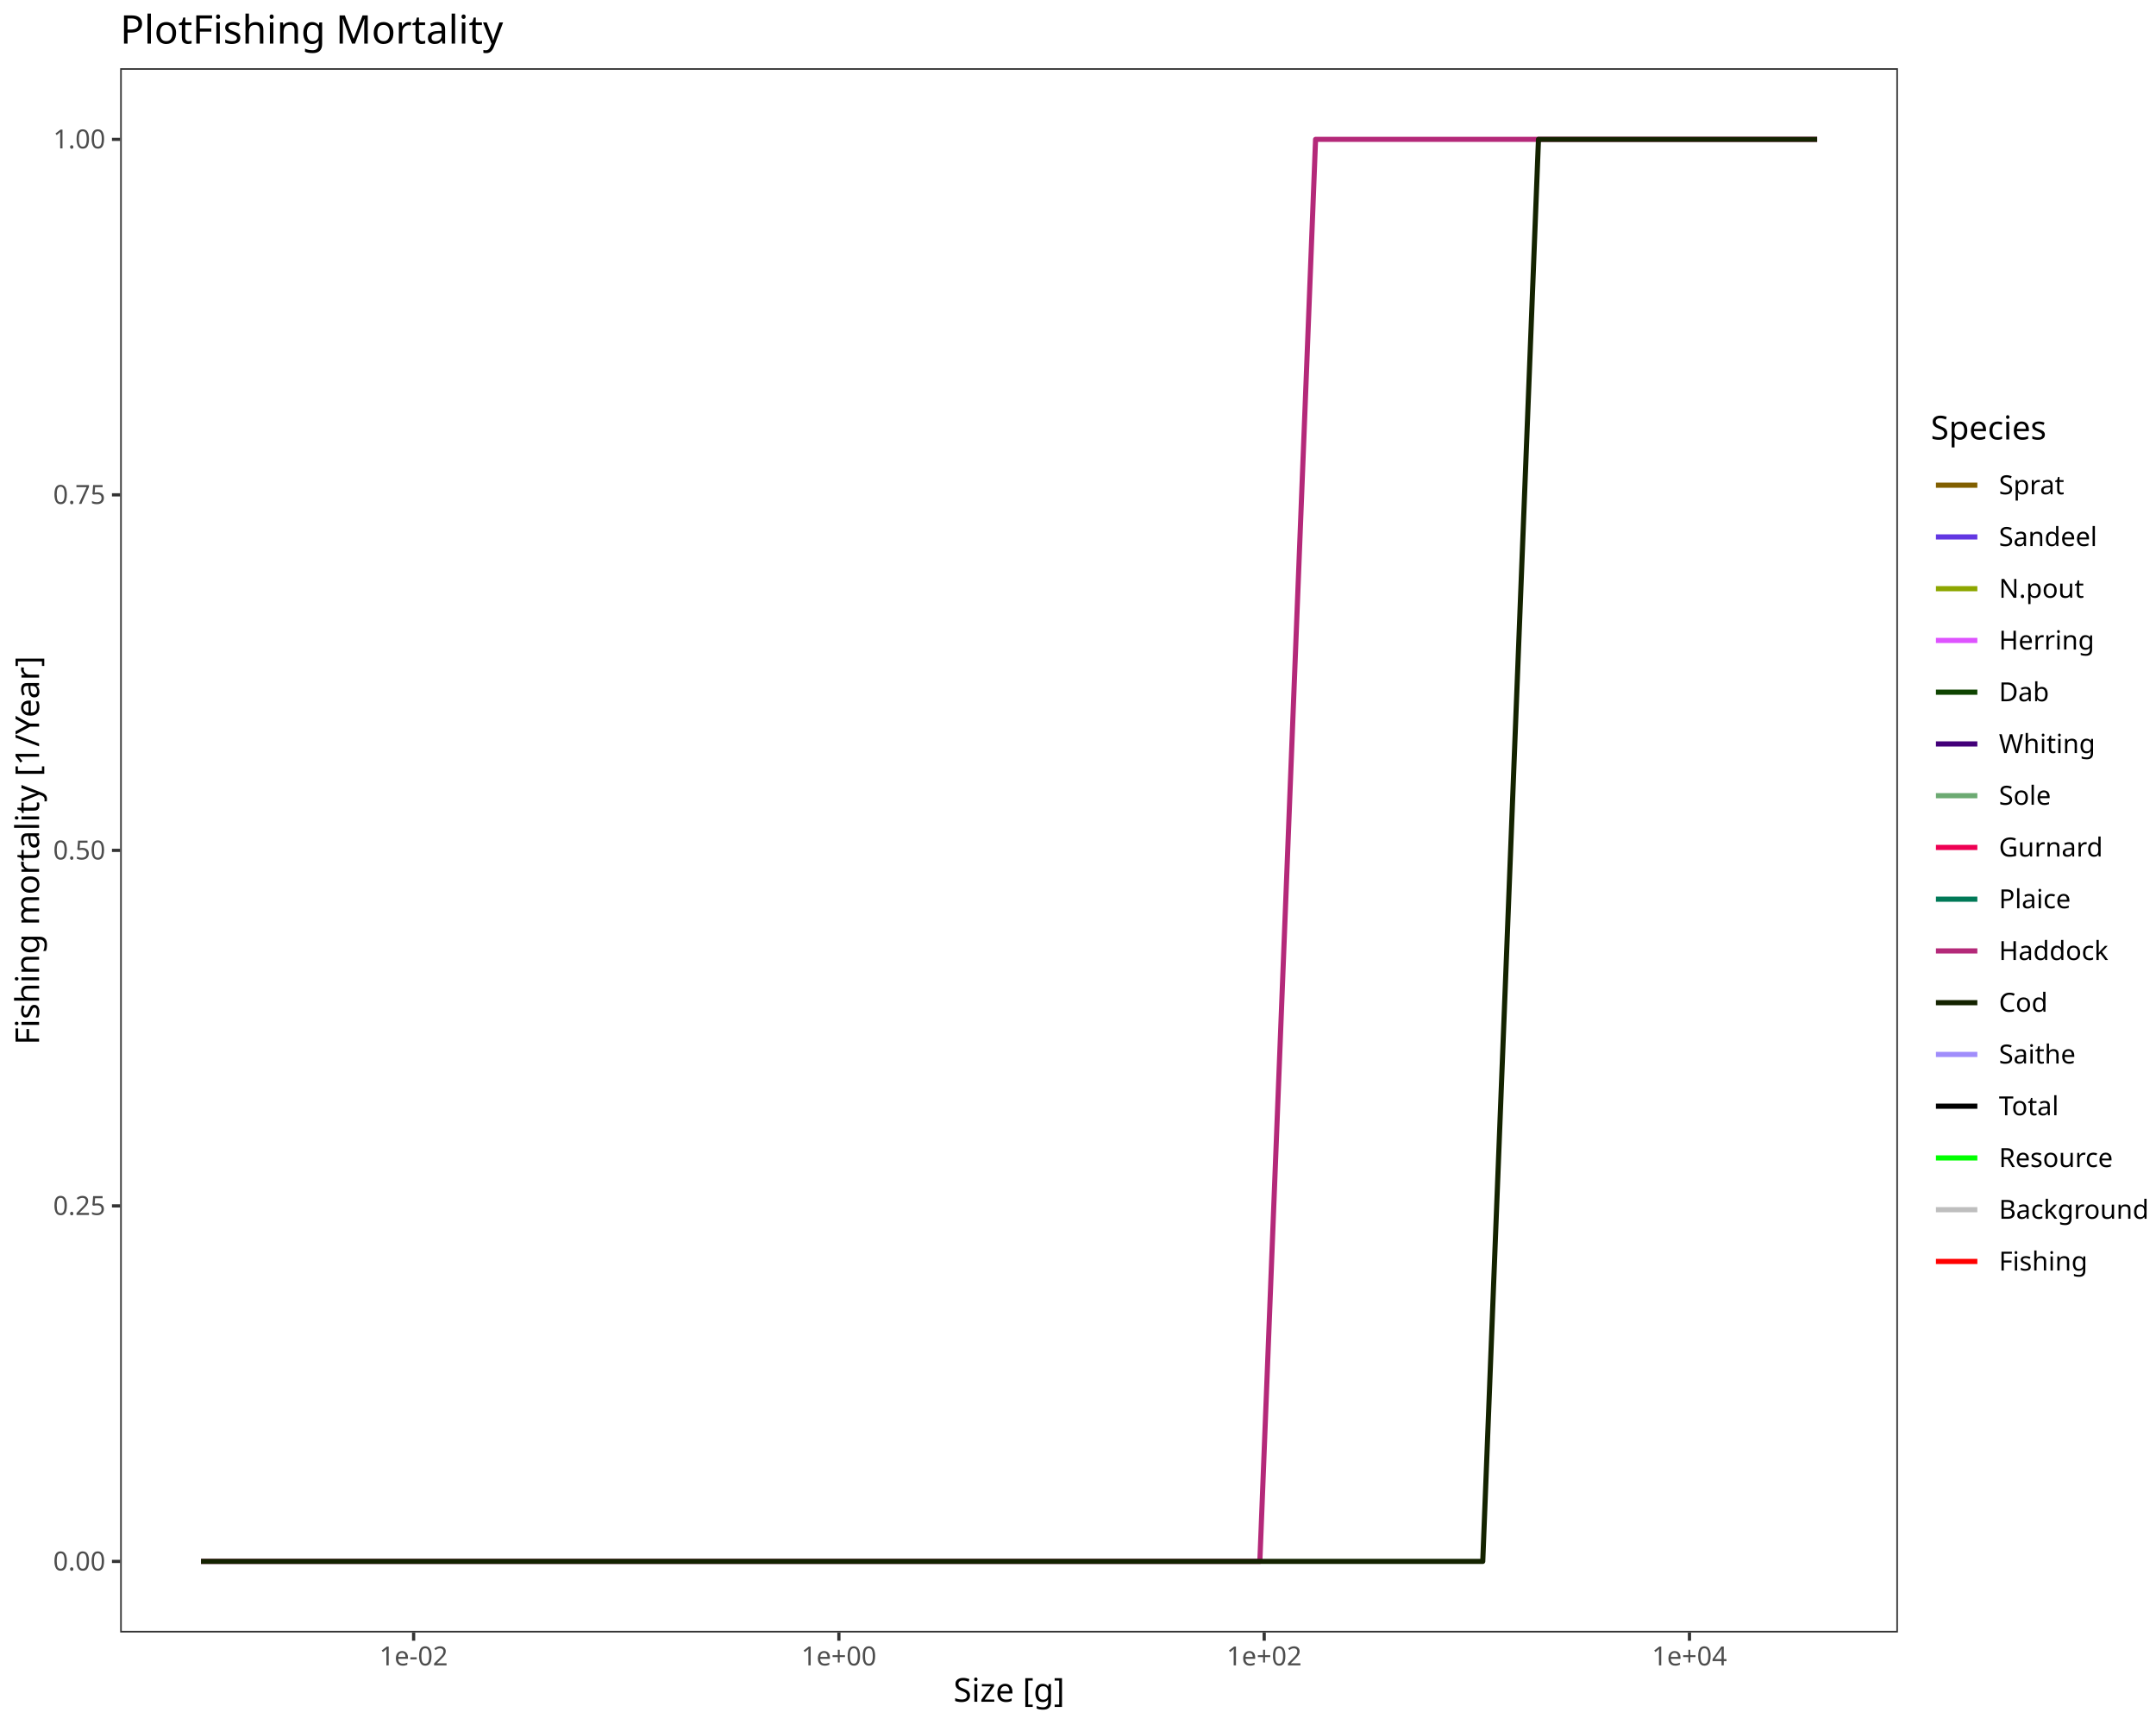
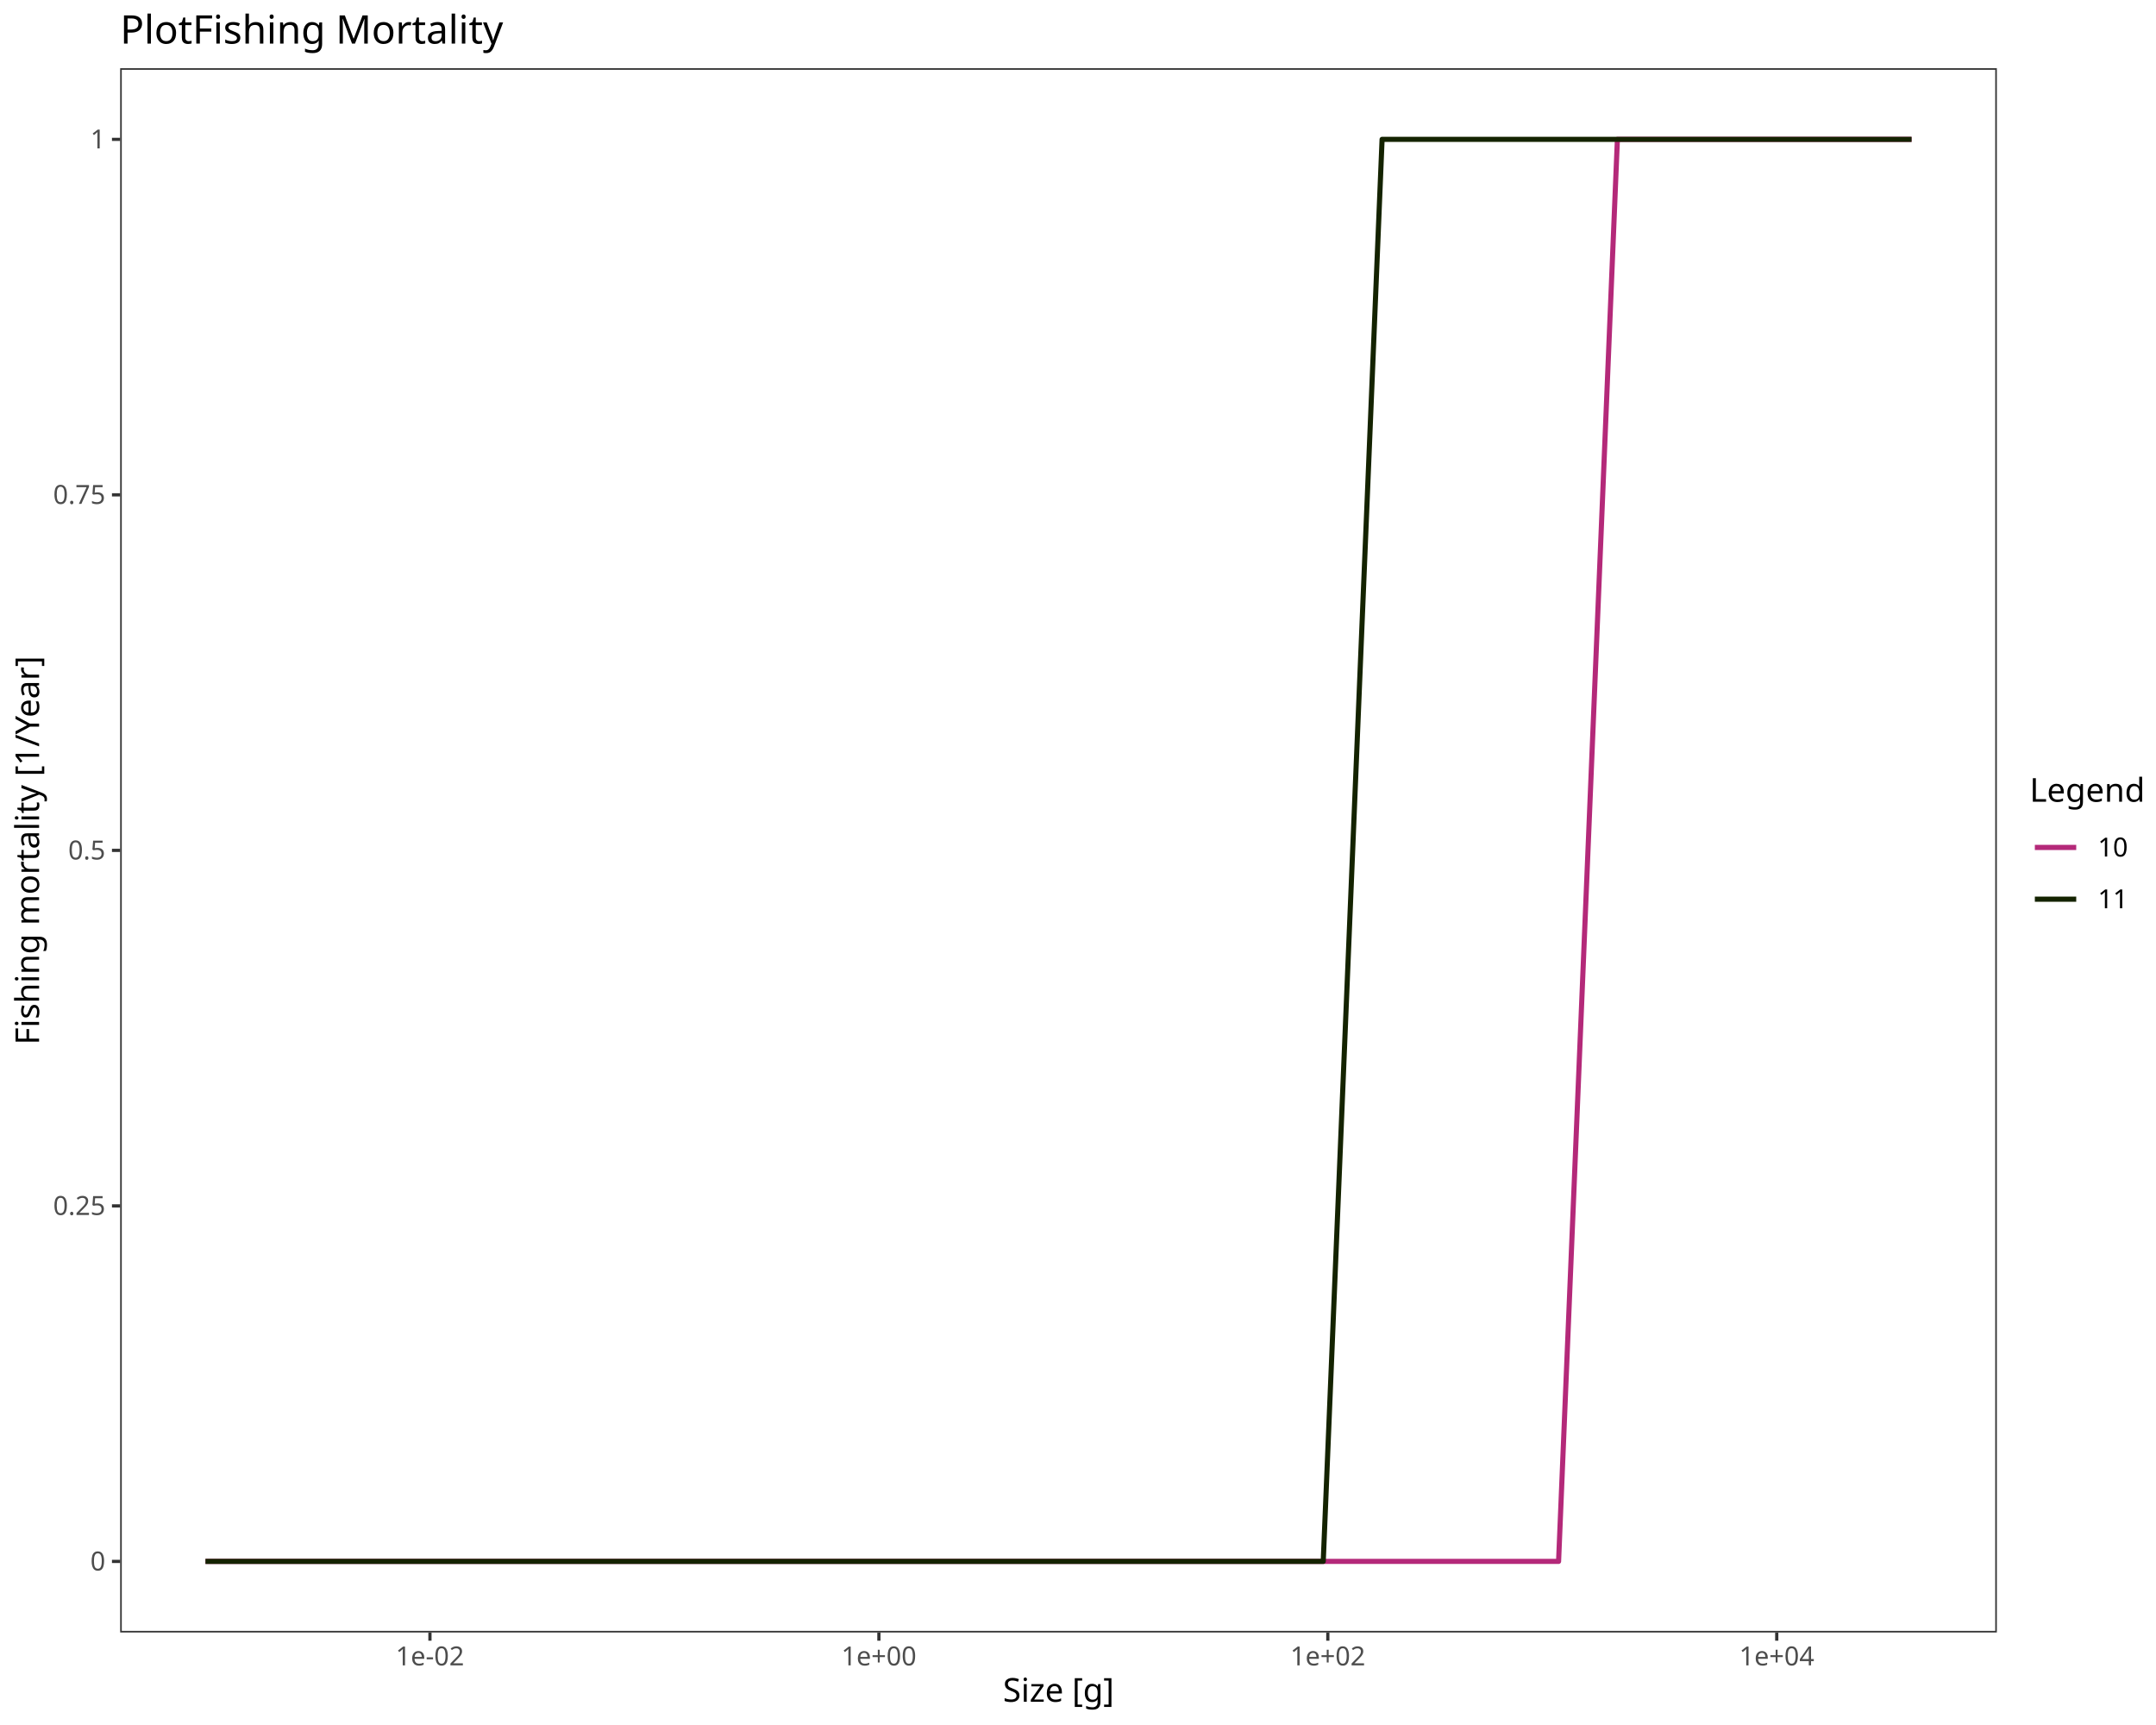
<svg xmlns="http://www.w3.org/2000/svg" class="svglite" data-engine-version="2.0" width="720.00pt" height="576.00pt" viewBox="0 0 720.00 576.00">
  <defs>
    <style type="text/css">
    .svglite line, .svglite polyline, .svglite polygon, .svglite path, .svglite rect, .svglite circle {
      fill: none;
      stroke: #000000;
      stroke-linecap: round;
      stroke-linejoin: round;
      stroke-miterlimit: 10.00;
    }
  </style>
  </defs>
  <rect width="100%" height="100%" style="stroke: none; fill: #FFFFFF;" />
  <defs>
    <clipPath id="cpMC4wMHw3MjAuMDB8MC4wMHw1NzYuMDA=">
      <rect x="0.00" y="0.00" width="720.00" height="576.00" />
    </clipPath>
  </defs>
  <g clip-path="url(#cpMC4wMHw3MjAuMDB8MC4wMHw1NzYuMDA=)">
    <rect x="0.00" y="0.00" width="720.00" height="576.00" style="stroke-width: 1.07; stroke: #FFFFFF; fill: #FFFFFF;" />
  </g>
  <defs>
-     <clipPath id="cpNDAuMTN8NjMzLjgzfDIyLjc4fDU0NS4xMQ==">
-       <rect x="40.13" y="22.78" width="593.69" height="522.33" />
+     <clipPath id="cpNDAuMTN8NjY2Ljg1fDIyLjc4fDU0NS4xMQ==">
+       <rect x="40.13" y="22.78" width="626.72" height="522.33" />
    </clipPath>
  </defs>
-   <g clip-path="url(#cpNDAuMTN8NjMzLjgzfDIyLjc4fDU0NS4xMQ==)">
-     <rect x="40.13" y="22.78" width="593.69" height="522.33" style="stroke-width: 1.07; stroke: none; fill: #FFFFFF;" />
-     <polyline points="67.12,521.37 85.73,521.37 104.34,521.37 122.95,521.37 141.56,521.37 160.17,521.37 178.79,521.37 197.40,521.37 216.01,521.37 234.62,521.37 253.23,521.37 271.84,521.37 290.45,521.37 309.06,521.37 327.67,521.37 346.28,521.37 364.90,521.37 383.51,521.37 402.12,521.37 420.73,521.37 439.34,46.53 457.95,46.53 476.56,46.53 495.17,46.53 513.78,46.53 532.40,46.53 551.01,46.53 569.62,46.53 588.23,46.53 606.84,46.53 " style="stroke-width: 1.71; stroke: #B42979; stroke-linecap: butt;" />
-     <polyline points="67.12,521.37 85.73,521.37 104.34,521.37 122.95,521.37 141.56,521.37 160.17,521.37 178.79,521.37 197.40,521.37 216.01,521.37 234.62,521.37 253.23,521.37 271.84,521.37 290.45,521.37 309.06,521.37 327.67,521.37 346.28,521.37 364.90,521.37 383.51,521.37 402.12,521.37 420.73,521.37 439.34,521.37 457.95,521.37 476.56,521.37 495.17,521.37 513.78,46.53 532.40,46.53 551.01,46.53 569.62,46.53 588.23,46.53 606.84,46.53 " style="stroke-width: 1.71; stroke: #142300; stroke-linecap: butt;" />
-     <rect x="40.13" y="22.78" width="593.69" height="522.33" style="stroke-width: 1.07; stroke: #333333;" />
+   <g clip-path="url(#cpNDAuMTN8NjY2Ljg1fDIyLjc4fDU0NS4xMQ==)">
+     <rect x="40.13" y="22.78" width="626.72" height="522.33" style="stroke-width: 1.07; stroke: none; fill: #FFFFFF;" />
+     <polyline points="68.62,521.37 88.27,521.37 107.91,521.37 127.56,521.37 147.21,521.37 166.85,521.37 186.50,521.37 206.14,521.37 225.79,521.37 245.44,521.37 265.08,521.37 284.73,521.37 304.38,521.37 324.02,521.37 343.67,521.37 363.32,521.37 382.96,521.37 402.61,521.37 422.25,521.37 441.90,521.37 461.55,521.37 481.19,521.37 500.84,521.37 520.49,521.37 540.13,46.53 559.78,46.53 579.43,46.53 599.07,46.53 618.72,46.53 638.37,46.53 " style="stroke-width: 1.71; stroke: #B42979; stroke-linecap: butt;" />
+     <polyline points="68.62,521.37 88.27,521.37 107.91,521.37 127.56,521.37 147.21,521.37 166.85,521.37 186.50,521.37 206.14,521.37 225.79,521.37 245.44,521.37 265.08,521.37 284.73,521.37 304.38,521.37 324.02,521.37 343.67,521.37 363.32,521.37 382.96,521.37 402.61,521.37 422.25,521.37 441.90,521.37 461.55,46.53 481.19,46.53 500.84,46.53 520.49,46.53 540.13,46.53 559.78,46.53 579.43,46.53 599.07,46.53 618.72,46.53 638.37,46.53 " style="stroke-width: 1.71; stroke: #142300; stroke-linecap: butt;" />
+     <rect x="40.13" y="22.78" width="626.72" height="522.33" style="stroke-width: 1.07; stroke: #333333;" />
  </g>
  <g clip-path="url(#cpMC4wMHw3MjAuMDB8MC4wMHw1NzYuMDA=)">
-     <text x="35.20" y="524.40" text-anchor="end" style="font-size: 8.80px; fill: #4D4D4D; font-family: sans;" textLength="17.13px" lengthAdjust="spacingAndGlyphs">0.00</text>
+     <text x="35.20" y="524.40" text-anchor="end" style="font-size: 8.80px; fill: #4D4D4D; font-family: sans;" textLength="4.89px" lengthAdjust="spacingAndGlyphs">0</text>
    <text x="35.20" y="405.69" text-anchor="end" style="font-size: 8.80px; fill: #4D4D4D; font-family: sans;" textLength="17.13px" lengthAdjust="spacingAndGlyphs">0.25</text>
-     <text x="35.20" y="286.98" text-anchor="end" style="font-size: 8.80px; fill: #4D4D4D; font-family: sans;" textLength="17.13px" lengthAdjust="spacingAndGlyphs">0.50</text>
+     <text x="35.20" y="286.98" text-anchor="end" style="font-size: 8.80px; fill: #4D4D4D; font-family: sans;" textLength="12.23px" lengthAdjust="spacingAndGlyphs">0.5</text>
    <text x="35.20" y="168.26" text-anchor="end" style="font-size: 8.80px; fill: #4D4D4D; font-family: sans;" textLength="17.13px" lengthAdjust="spacingAndGlyphs">0.75</text>
-     <text x="35.20" y="49.55" text-anchor="end" style="font-size: 8.80px; fill: #4D4D4D; font-family: sans;" textLength="17.13px" lengthAdjust="spacingAndGlyphs">1.00</text>
+     <text x="35.20" y="49.55" text-anchor="end" style="font-size: 8.80px; fill: #4D4D4D; font-family: sans;" textLength="4.89px" lengthAdjust="spacingAndGlyphs">1</text>
    <polyline points="37.39,521.37 40.13,521.37 " style="stroke-width: 1.07; stroke: #333333; stroke-linecap: butt;" />
    <polyline points="37.39,402.66 40.13,402.66 " style="stroke-width: 1.07; stroke: #333333; stroke-linecap: butt;" />
    <polyline points="37.39,283.95 40.13,283.95 " style="stroke-width: 1.07; stroke: #333333; stroke-linecap: butt;" />
    <polyline points="37.39,165.24 40.13,165.24 " style="stroke-width: 1.07; stroke: #333333; stroke-linecap: butt;" />
    <polyline points="37.39,46.53 40.13,46.53 " style="stroke-width: 1.07; stroke: #333333; stroke-linecap: butt;" />
-     <polyline points="138.13,547.85 138.13,545.11 " style="stroke-width: 1.07; stroke: #333333; stroke-linecap: butt;" />
-     <polyline points="280.15,547.85 280.15,545.11 " style="stroke-width: 1.07; stroke: #333333; stroke-linecap: butt;" />
-     <polyline points="422.18,547.85 422.18,545.11 " style="stroke-width: 1.07; stroke: #333333; stroke-linecap: butt;" />
-     <polyline points="564.20,547.85 564.20,545.11 " style="stroke-width: 1.07; stroke: #333333; stroke-linecap: butt;" />
-     <text x="138.13" y="556.10" text-anchor="middle" style="font-size: 8.80px; fill: #4D4D4D; font-family: sans;" textLength="22.51px" lengthAdjust="spacingAndGlyphs">1e-02</text>
-     <text x="280.15" y="556.10" text-anchor="middle" style="font-size: 8.80px; fill: #4D4D4D; font-family: sans;" textLength="24.72px" lengthAdjust="spacingAndGlyphs">1e+00</text>
-     <text x="422.18" y="556.10" text-anchor="middle" style="font-size: 8.80px; fill: #4D4D4D; font-family: sans;" textLength="24.72px" lengthAdjust="spacingAndGlyphs">1e+02</text>
-     <text x="564.20" y="556.10" text-anchor="middle" style="font-size: 8.80px; fill: #4D4D4D; font-family: sans;" textLength="24.72px" lengthAdjust="spacingAndGlyphs">1e+04</text>
-     <text x="336.98" y="568.24" text-anchor="middle" style="font-size: 11.00px; font-family: sans;" textLength="36.69px" lengthAdjust="spacingAndGlyphs">Size [g]</text>
+     <polyline points="143.58,547.85 143.58,545.11 " style="stroke-width: 1.07; stroke: #333333; stroke-linecap: butt;" />
+     <polyline points="293.51,547.85 293.51,545.11 " style="stroke-width: 1.07; stroke: #333333; stroke-linecap: butt;" />
+     <polyline points="443.43,547.85 443.43,545.11 " style="stroke-width: 1.07; stroke: #333333; stroke-linecap: butt;" />
+     <polyline points="593.35,547.85 593.35,545.11 " style="stroke-width: 1.07; stroke: #333333; stroke-linecap: butt;" />
+     <text x="143.58" y="556.10" text-anchor="middle" style="font-size: 8.80px; fill: #4D4D4D; font-family: sans;" textLength="22.51px" lengthAdjust="spacingAndGlyphs">1e-02</text>
+     <text x="293.51" y="556.10" text-anchor="middle" style="font-size: 8.80px; fill: #4D4D4D; font-family: sans;" textLength="24.72px" lengthAdjust="spacingAndGlyphs">1e+00</text>
+     <text x="443.43" y="556.10" text-anchor="middle" style="font-size: 8.80px; fill: #4D4D4D; font-family: sans;" textLength="24.72px" lengthAdjust="spacingAndGlyphs">1e+02</text>
+     <text x="593.35" y="556.10" text-anchor="middle" style="font-size: 8.80px; fill: #4D4D4D; font-family: sans;" textLength="24.72px" lengthAdjust="spacingAndGlyphs">1e+04</text>
+     <text x="353.49" y="568.24" text-anchor="middle" style="font-size: 11.00px; font-family: sans;" textLength="36.69px" lengthAdjust="spacingAndGlyphs">Size [g]</text>
    <text transform="translate(13.05,283.95) rotate(-90)" text-anchor="middle" style="font-size: 11.00px; font-family: sans;" textLength="121.66px" lengthAdjust="spacingAndGlyphs">Fishing mortality [1/Year]</text>
-     <rect x="644.78" y="138.04" width="69.74" height="291.81" style="stroke-width: 1.07; stroke: none; fill: #FFFFFF;" />
-     <text x="644.78" y="146.75" style="font-size: 11.00px; font-family: sans;" textLength="39.14px" lengthAdjust="spacingAndGlyphs">Species</text>
-     <rect x="644.78" y="153.37" width="17.28" height="17.28" style="stroke-width: 1.07; stroke: none; fill: #FFFFFF;" />
-     <line x1="646.51" y1="162.01" x2="660.34" y2="162.01" style="stroke-width: 1.71; stroke: #815F00; stroke-linecap: butt;" />
-     <rect x="644.78" y="170.65" width="17.28" height="17.28" style="stroke-width: 1.07; stroke: none; fill: #FFFFFF;" />
-     <line x1="646.51" y1="179.29" x2="660.34" y2="179.29" style="stroke-width: 1.71; stroke: #6237E2; stroke-linecap: butt;" />
-     <rect x="644.78" y="187.93" width="17.28" height="17.28" style="stroke-width: 1.07; stroke: none; fill: #FFFFFF;" />
-     <line x1="646.51" y1="196.57" x2="660.34" y2="196.57" style="stroke-width: 1.71; stroke: #8DA600; stroke-linecap: butt;" />
-     <rect x="644.78" y="205.21" width="17.28" height="17.28" style="stroke-width: 1.07; stroke: none; fill: #FFFFFF;" />
-     <line x1="646.51" y1="213.85" x2="660.34" y2="213.85" style="stroke-width: 1.71; stroke: #DE53FF; stroke-linecap: butt;" />
-     <rect x="644.78" y="222.49" width="17.28" height="17.28" style="stroke-width: 1.07; stroke: none; fill: #FFFFFF;" />
-     <line x1="646.51" y1="231.13" x2="660.34" y2="231.13" style="stroke-width: 1.71; stroke: #0E4300; stroke-linecap: butt;" />
-     <rect x="644.78" y="239.77" width="17.28" height="17.28" style="stroke-width: 1.07; stroke: none; fill: #FFFFFF;" />
-     <line x1="646.51" y1="248.41" x2="660.34" y2="248.41" style="stroke-width: 1.71; stroke: #430079; stroke-linecap: butt;" />
-     <rect x="644.78" y="257.05" width="17.28" height="17.28" style="stroke-width: 1.07; stroke: none; fill: #FFFFFF;" />
-     <line x1="646.51" y1="265.69" x2="660.34" y2="265.69" style="stroke-width: 1.71; stroke: #6CAA72; stroke-linecap: butt;" />
-     <rect x="644.78" y="274.33" width="17.28" height="17.28" style="stroke-width: 1.07; stroke: none; fill: #FFFFFF;" />
-     <line x1="646.51" y1="282.97" x2="660.34" y2="282.97" style="stroke-width: 1.71; stroke: #EE0053; stroke-linecap: butt;" />
-     <rect x="644.78" y="291.61" width="17.28" height="17.28" style="stroke-width: 1.07; stroke: none; fill: #FFFFFF;" />
-     <line x1="646.51" y1="300.25" x2="660.34" y2="300.25" style="stroke-width: 1.71; stroke: #007957; stroke-linecap: butt;" />
-     <rect x="644.78" y="308.89" width="17.28" height="17.28" style="stroke-width: 1.07; stroke: none; fill: #FFFFFF;" />
-     <line x1="646.51" y1="317.53" x2="660.34" y2="317.53" style="stroke-width: 1.71; stroke: #B42979; stroke-linecap: butt;" />
-     <rect x="644.78" y="326.17" width="17.28" height="17.28" style="stroke-width: 1.07; stroke: none; fill: #FFFFFF;" />
-     <line x1="646.51" y1="334.81" x2="660.34" y2="334.81" style="stroke-width: 1.71; stroke: #142300; stroke-linecap: butt;" />
-     <rect x="644.78" y="343.45" width="17.28" height="17.28" style="stroke-width: 1.07; stroke: none; fill: #FFFFFF;" />
-     <line x1="646.51" y1="352.09" x2="660.34" y2="352.09" style="stroke-width: 1.71; stroke: #A08DFB; stroke-linecap: butt;" />
-     <rect x="644.78" y="360.73" width="17.28" height="17.28" style="stroke-width: 1.07; stroke: none; fill: #FFFFFF;" />
-     <line x1="646.51" y1="369.37" x2="660.34" y2="369.37" style="stroke-width: 1.71; stroke-linecap: butt;" />
-     <rect x="644.78" y="378.01" width="17.28" height="17.28" style="stroke-width: 1.07; stroke: none; fill: #FFFFFF;" />
-     <line x1="646.51" y1="386.65" x2="660.34" y2="386.65" style="stroke-width: 1.71; stroke: #00FF00; stroke-linecap: butt;" />
-     <rect x="644.78" y="395.29" width="17.28" height="17.28" style="stroke-width: 1.07; stroke: none; fill: #FFFFFF;" />
-     <line x1="646.51" y1="403.93" x2="660.34" y2="403.93" style="stroke-width: 1.71; stroke: #BEBEBE; stroke-linecap: butt;" />
-     <rect x="644.78" y="412.57" width="17.28" height="17.28" style="stroke-width: 1.07; stroke: none; fill: #FFFFFF;" />
-     <line x1="646.51" y1="421.21" x2="660.34" y2="421.21" style="stroke-width: 1.71; stroke: #FF0000; stroke-linecap: butt;" />
-     <text x="667.54" y="165.04" style="font-size: 8.80px; font-family: sans;" textLength="21.04px" lengthAdjust="spacingAndGlyphs">Sprat</text>
-     <text x="667.54" y="182.32" style="font-size: 8.80px; font-family: sans;" textLength="32.30px" lengthAdjust="spacingAndGlyphs">Sandeel</text>
-     <text x="667.54" y="199.60" style="font-size: 8.80px; font-family: sans;" textLength="25.93px" lengthAdjust="spacingAndGlyphs">N.pout</text>
-     <text x="667.54" y="216.88" style="font-size: 8.80px; font-family: sans;" textLength="28.86px" lengthAdjust="spacingAndGlyphs">Herring</text>
-     <text x="667.54" y="234.16" style="font-size: 8.80px; font-family: sans;" textLength="16.15px" lengthAdjust="spacingAndGlyphs">Dab</text>
-     <text x="667.54" y="251.44" style="font-size: 8.80px; font-family: sans;" textLength="29.34px" lengthAdjust="spacingAndGlyphs">Whiting</text>
-     <text x="667.54" y="268.72" style="font-size: 8.80px; font-family: sans;" textLength="17.61px" lengthAdjust="spacingAndGlyphs">Sole</text>
-     <text x="667.54" y="286.00" style="font-size: 8.80px; font-family: sans;" textLength="32.29px" lengthAdjust="spacingAndGlyphs">Gurnard</text>
-     <text x="667.54" y="303.28" style="font-size: 8.80px; font-family: sans;" textLength="23.97px" lengthAdjust="spacingAndGlyphs">Plaice</text>
-     <text x="667.54" y="320.56" style="font-size: 8.80px; font-family: sans;" textLength="34.74px" lengthAdjust="spacingAndGlyphs">Haddock</text>
-     <text x="667.54" y="337.84" style="font-size: 8.80px; font-family: sans;" textLength="16.15px" lengthAdjust="spacingAndGlyphs">Cod</text>
-     <text x="667.54" y="355.12" style="font-size: 8.80px; font-family: sans;" textLength="24.95px" lengthAdjust="spacingAndGlyphs">Saithe</text>
-     <text x="667.54" y="372.40" style="font-size: 8.80px; font-family: sans;" textLength="19.56px" lengthAdjust="spacingAndGlyphs">Total</text>
-     <text x="667.54" y="389.68" style="font-size: 8.80px; font-family: sans;" textLength="37.67px" lengthAdjust="spacingAndGlyphs">Resource</text>
-     <text x="667.54" y="406.96" style="font-size: 8.80px; font-family: sans;" textLength="46.98px" lengthAdjust="spacingAndGlyphs">Background</text>
-     <text x="667.54" y="424.24" style="font-size: 8.80px; font-family: sans;" textLength="28.37px" lengthAdjust="spacingAndGlyphs">Fishing</text>
+     <rect x="677.81" y="259.00" width="36.71" height="49.89" style="stroke-width: 1.07; stroke: none; fill: #FFFFFF;" />
+     <text x="677.81" y="267.71" style="font-size: 11.00px; font-family: sans;" textLength="36.71px" lengthAdjust="spacingAndGlyphs">Legend</text>
+     <rect x="677.81" y="274.33" width="17.28" height="17.28" style="stroke-width: 1.07; stroke: none; fill: #FFFFFF;" />
+     <line x1="679.54" y1="282.97" x2="693.36" y2="282.97" style="stroke-width: 1.71; stroke: #B42979; stroke-linecap: butt;" />
+     <rect x="677.81" y="291.61" width="17.28" height="17.28" style="stroke-width: 1.07; stroke: none; fill: #FFFFFF;" />
+     <line x1="679.54" y1="300.25" x2="693.36" y2="300.25" style="stroke-width: 1.71; stroke: #142300; stroke-linecap: butt;" />
+     <text x="700.57" y="286.00" style="font-size: 8.80px; font-family: sans;" textLength="9.79px" lengthAdjust="spacingAndGlyphs">10</text>
+     <text x="700.57" y="303.28" style="font-size: 8.80px; font-family: sans;" textLength="9.79px" lengthAdjust="spacingAndGlyphs">11</text>
    <text x="40.13" y="14.56" style="font-size: 13.20px; font-family: sans;" textLength="118.85px" lengthAdjust="spacingAndGlyphs">PlotFishing Mortality</text>
  </g>
</svg>
